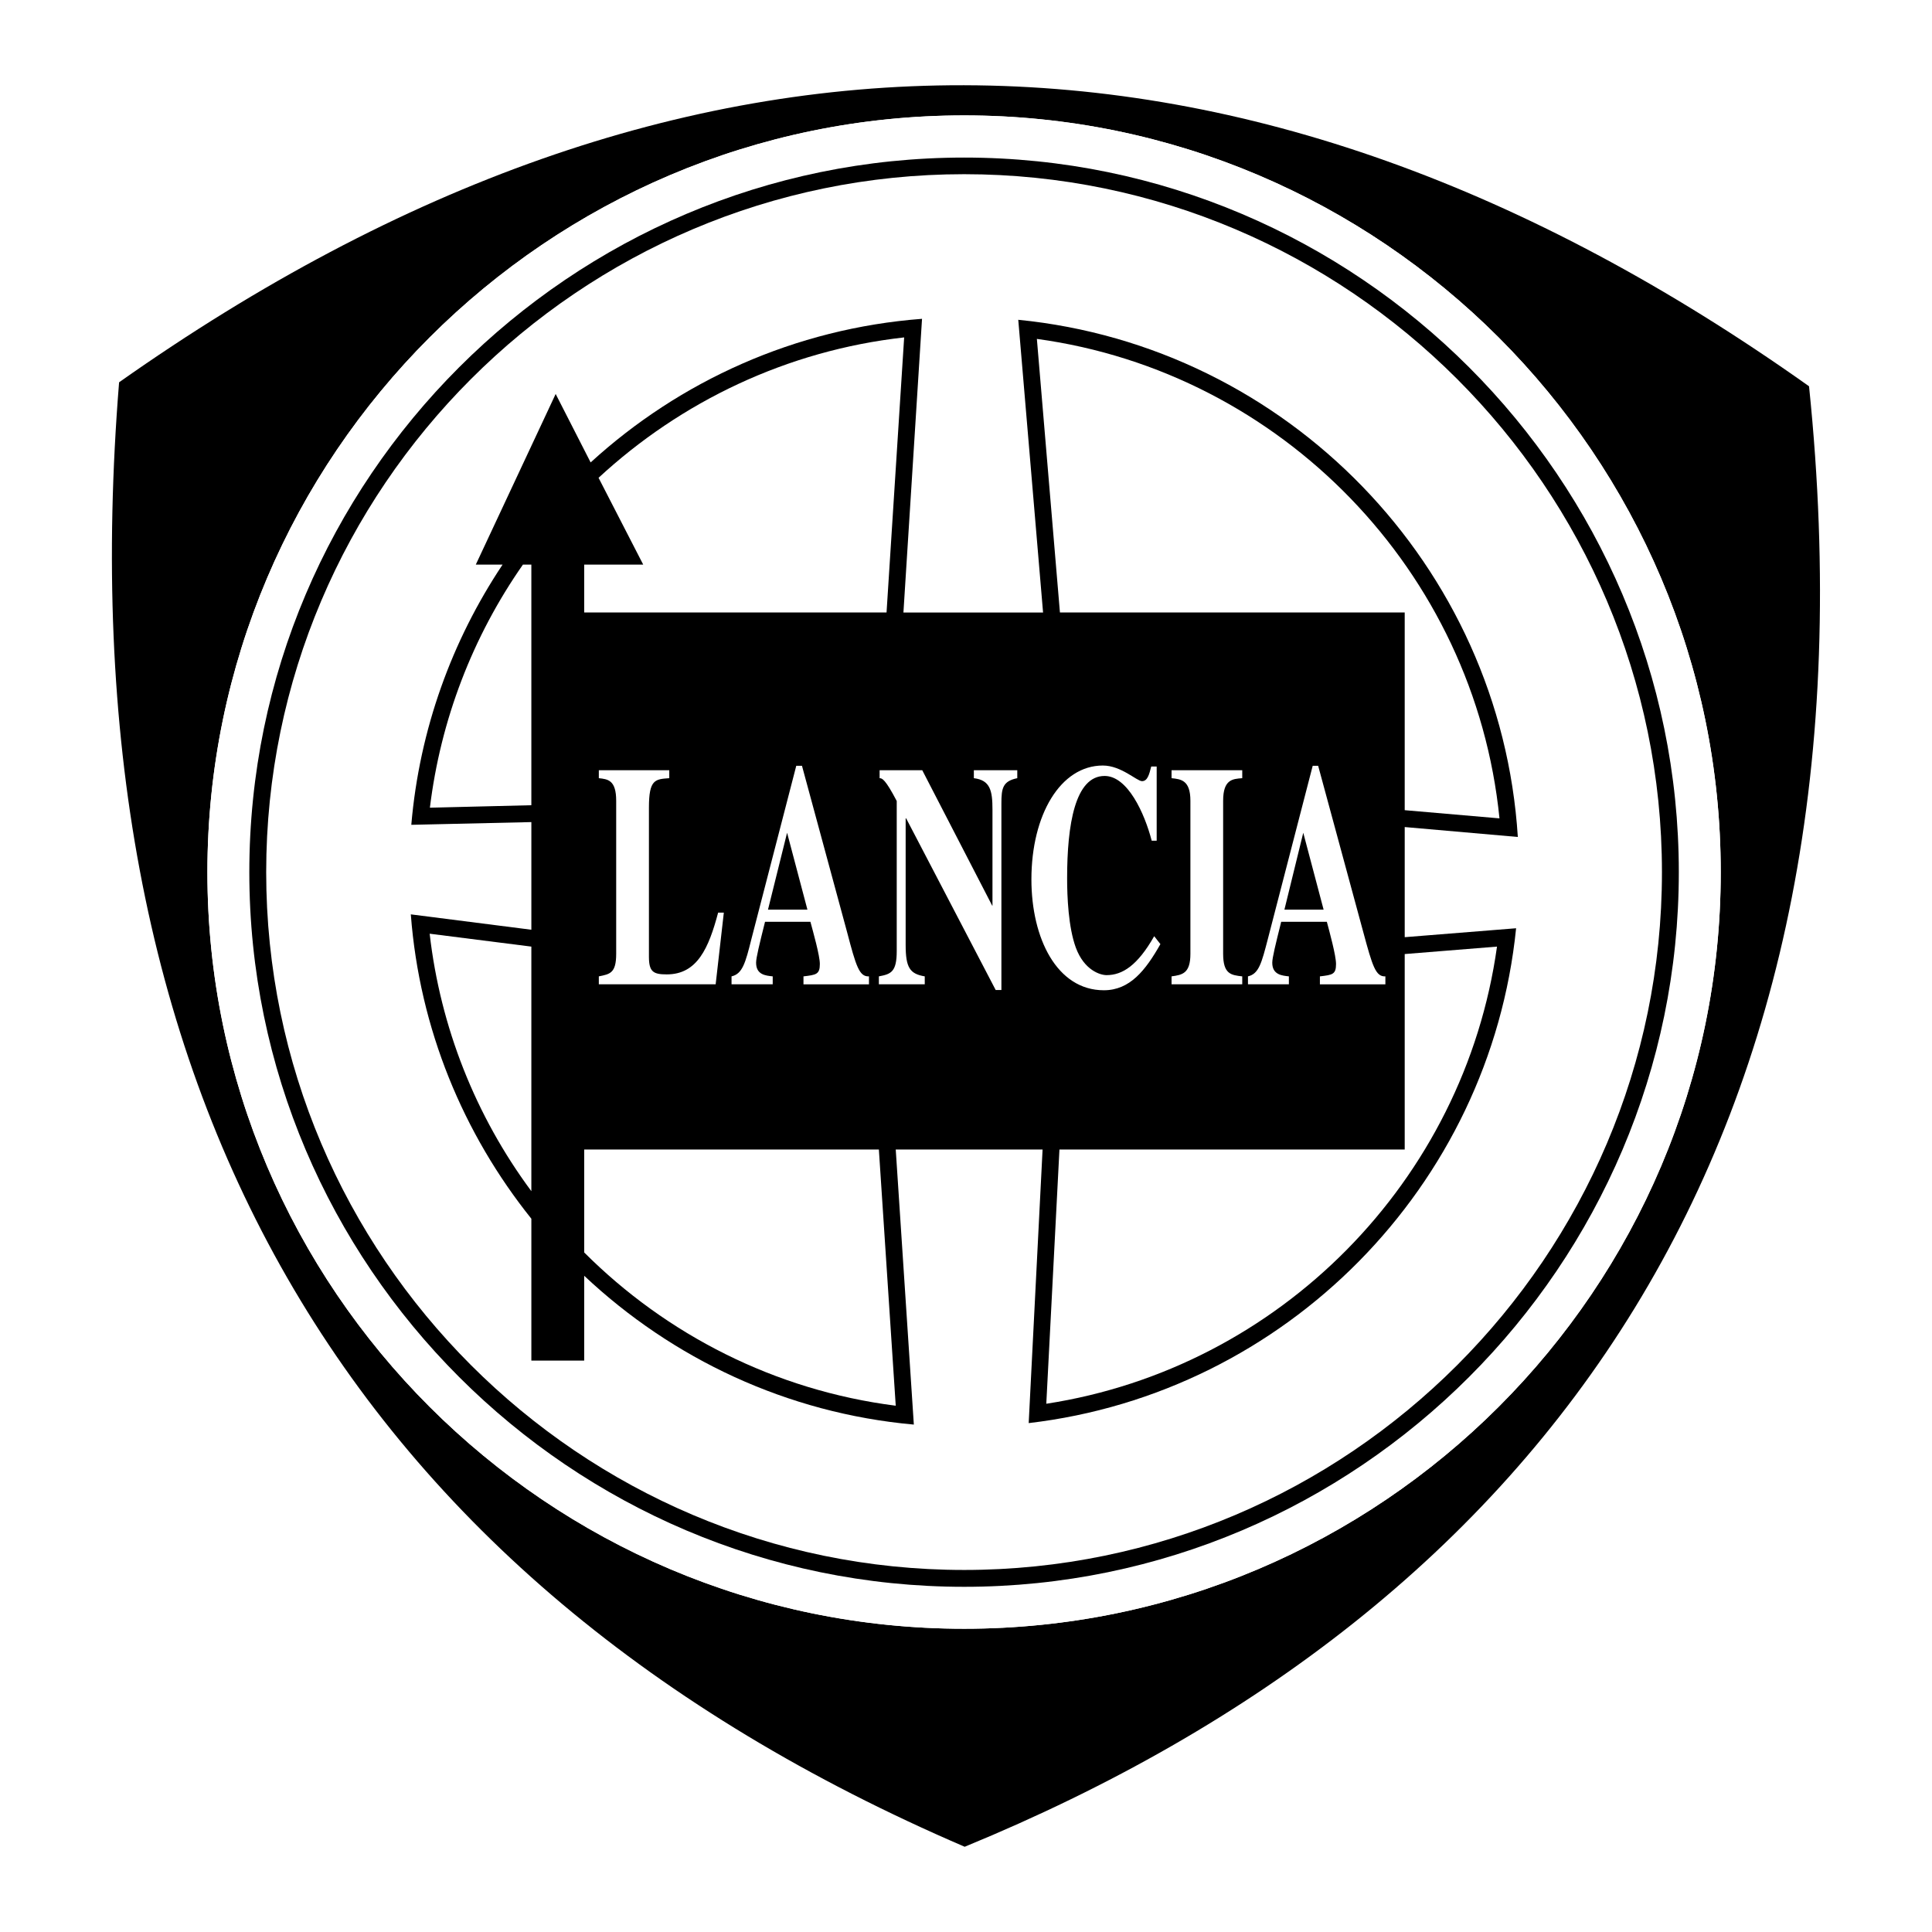
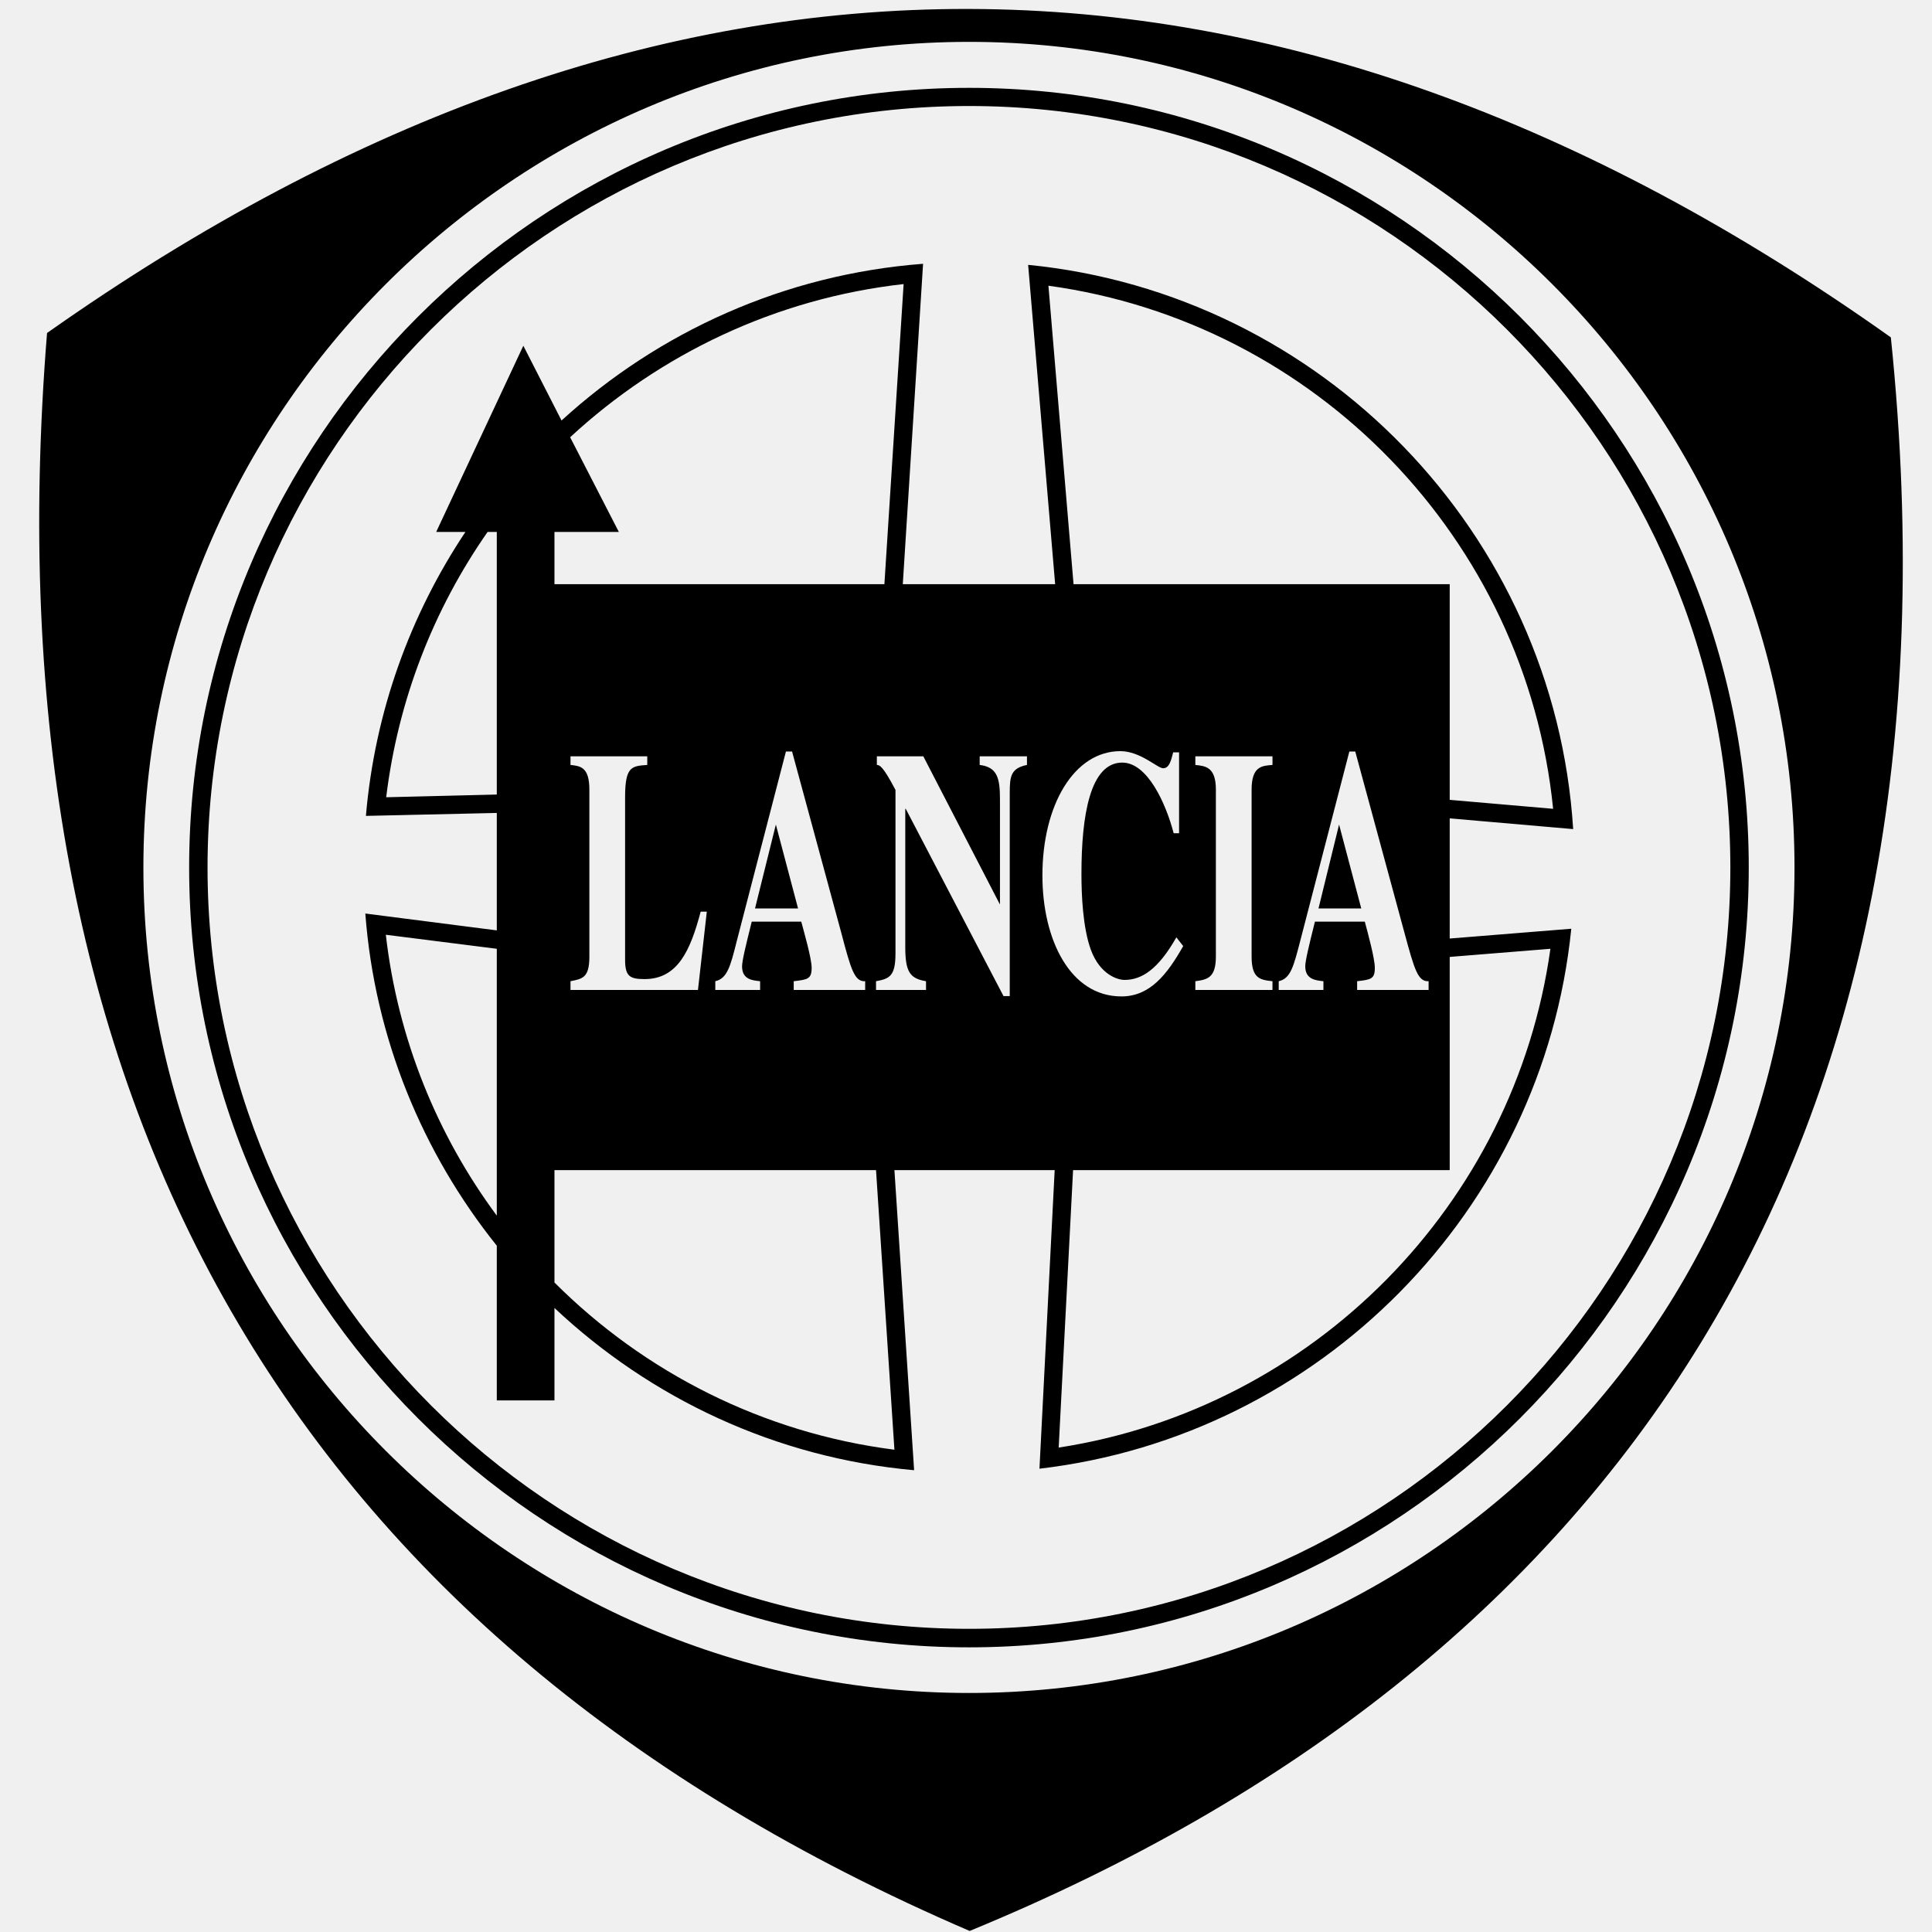
- <svg xmlns="http://www.w3.org/2000/svg" fill="currentColor" viewBox="0 0 192.756 192.756">
-   <g fill-rule="evenodd" clip-rule="evenodd">
-     <path fill="#fff" d="M0 0h192.756v192.756H0V0z" />
-     <path d="M180.488 38.539c7.721 74.862-26.01 121.782-84.241 145.713-62.092-26.703-90.032-75.975-84.365-146.11 56.202-39.645 112.38-39.521 168.606.397z" />
-     <path d="M96.198 11.514c41.576 0 75.48 33.929 75.48 75.505 0 41.577-33.904 75.481-75.48 75.481s-75.505-33.904-75.505-75.481c0-41.576 33.929-75.505 75.505-75.505z" fill="#fff" />
-     <path d="M96.198 11.514c41.576 0 75.48 33.929 75.48 75.505 0 41.577-33.904 75.481-75.48 75.481s-75.505-33.904-75.505-75.481c0-41.576 33.929-75.505 75.505-75.505z" fill="#fff" />
-     <path d="M96.198 15.721c39.25 0 71.298 32.023 71.298 71.298 0 39.25-32.049 71.297-71.298 71.297-39.274 0-71.323-32.047-71.323-71.297 0-39.274 32.048-71.298 71.323-71.298z" />
-     <path d="M96.198 17.379c38.333 0 69.615 31.281 69.615 69.64 0 38.334-31.281 69.616-69.615 69.616-38.359 0-69.64-31.281-69.64-69.616 0-38.359 31.281-69.64 69.64-69.64z" fill="#fff" />
-     <path d="M101.592 31.906c26.828 2.648 48.135 24.525 49.842 51.599l-11.285-.99v10.988l11.113-.891c-2.6 25.763-22.99 46.376-48.629 49.371l1.385-27.295h-14.65l1.806 27.443c-12.67-1.137-24.104-6.582-32.889-14.848v8.463h-5.271v-14.154c-6.781-8.465-11.161-18.934-12.027-30.366l12.027 1.534V82.02l-11.978.272c.816-9.528 4.058-18.388 9.106-25.96H47.47l7.969-17.026 3.489 6.831c8.885-8.118 20.392-13.364 33.063-14.329l-1.856 29.301h13.932l-2.475-29.203z" />
-     <path d="M105.75 61.108h34.398v19.724l9.455.817c-2.475-24.674-21.754-44.497-46.154-47.837l2.301 27.296zM64.174 56.332h-5.89v4.776h30.167l1.757-27.445c-11.706 1.312-22.273 6.41-30.49 14.007l4.456 8.662zM140.148 95.186v19.502h-34.447l-1.312 25.365c23.287-3.588 41.699-22.223 44.967-45.61l-9.208.743zM53.013 94.443v24.401a53.313 53.313 0 0 1-10.146-25.688l10.146 1.287zM58.285 124.957v-10.27h29.4l1.683 25.562c-12.053-1.532-22.892-7.101-31.083-15.292z" fill="#fff" />
-     <path d="M138.219 97.412c-.965.051-1.287-1.014-2.201-4.404l-4.506-16.606h-.543l-4.48 17.299c-.619 2.375-.891 3.465-1.979 3.711v.793h4.082v-.793c-.668-.074-1.658-.148-1.658-1.36 0-.495.322-1.806.891-4.083h4.555c.271 1.015.916 3.366.916 4.208 0 1.039-.348 1.088-1.609 1.236v.793h6.533v-.794h-.001zM123.939 97.412c-1.113-.123-1.906-.223-1.906-2.251V79.892c0-2.153.967-2.178 1.906-2.252v-.792h-7.053v.792c.916.099 1.881.173 1.881 2.252v15.269c0 1.955-.793 2.103-1.881 2.251v.793h7.053v-.793zM115.154 93.404c-1.658 2.92-3.168 3.885-4.752 3.885-.617 0-2.227-.471-3.068-2.747-.742-2.029-.867-5.048-.867-6.929 0-5.345.793-10.196 3.738-10.196 2.301 0 3.984 3.712 4.701 6.459h.496v-7.4h-.545c-.197.792-.371 1.46-.916 1.46-.52 0-2.078-1.559-3.91-1.559-4.232 0-7.127 4.925-7.127 11.359 0 5.89 2.549 11.062 7.227 11.062 2.598 0 4.158-1.98 5.643-4.603l-.62-.791zM87.685 98.205h4.578v-.793c-1.485-.246-1.906-.865-1.906-3.142V81.649h.05l8.933 17.125h.57v-18.61c0-1.51.123-2.228 1.584-2.524v-.792h-4.332v.792c1.635.198 1.857 1.237 1.857 3.143v9.577h-.025l-6.979-13.512h-4.256v.792c.248 0 .569.099 1.708 2.277v14.972c0 2.078-.569 2.301-1.782 2.523v.793zM86.695 97.412c-.965.051-1.287-1.014-2.178-4.404l-4.504-16.606h-.569l-4.479 17.299c-.594 2.375-.891 3.465-1.979 3.711v.793h4.108v-.793c-.693-.074-1.658-.148-1.658-1.36 0-.495.322-1.806.891-4.083h4.529c.272 1.015.94 3.366.94 4.208 0 1.039-.371 1.088-1.633 1.236v.793h6.534v-.794h-.002zM72.217 91.053h-.569c-.94 3.539-2.079 6.162-5.123 6.162-1.336 0-1.781-.248-1.781-1.757V80.56c0-2.797.619-2.821 2.029-2.92v-.792h-7.028v.792c.891.099 1.732.173 1.732 2.252v15.269c0 1.931-.619 2.029-1.732 2.251v.793h11.656l.816-7.152zM53.013 56.332h-.841a53.632 53.632 0 0 0-9.281 24.252l10.122-.247V56.332z" fill="#fff" />
-     <path d="M128.146 90.756l1.881-7.672 2.03 7.672h-3.911zM76.622 90.756l1.906-7.672 2.029 7.672h-3.935z" />
+ <svg xmlns="http://www.w3.org/2000/svg" stroke-miterlimit="10" fill="currentColor" style="fill-rule:nonzero;clip-rule:evenodd;stroke-linecap:round;stroke-linejoin:round;" version="1.1" viewBox="0 0 512 512" xml:space="preserve">
+   <defs />
+   <g id="g1">
+     <g opacity="1">
+       <path d="M256.75 2.375C175.318 2.187 93.91 30.8 12.469 88.25C-3.955 291.512 77.014 434.326 256.969 511.719C425.731 442.36 523.47 306.362 501.094 89.406C419.618 31.562 338.182 2.563 256.75 2.375ZM256.812 11.094C377.306 11.094 475.563 109.413 475.562 229.906C475.562 350.397 377.306 448.656 256.812 448.656C136.319 448.656 38 350.397 38 229.906C38 109.413 136.319 11.094 256.812 11.094Z" fill-rule="nonzero" opacity="1" stroke="none" />
+       <path d="M256.822 11.09C377.316 11.09 475.575 109.421 475.575 229.915C475.575 350.406 377.316 448.668 256.822 448.668C136.328 448.668 37.997 350.406 37.997 229.915C37.997 109.421 136.328 11.09 256.822 11.09L256.822 11.09" fill="#ffffff" fill-rule="evenodd" opacity="0" stroke="none" />
+       <path d="M256.812 23.281C142.99 23.281 50.125 116.084 50.125 229.906C50.125 343.656 142.99 436.562 256.812 436.562C370.562 436.563 463.437 343.656 463.438 229.906C463.437 116.084 370.562 23.281 256.812 23.281ZM256.812 28.094C367.91 28.094 458.563 118.736 458.562 229.906C458.562 341.001 367.91 431.656 256.812 431.656C145.642 431.656 55 341.001 55 229.906C55 118.736 145.642 28.094 256.812 28.094Z" fill-rule="nonzero" opacity="1" stroke="none" />
+       <path d="M244.625 69.906C207.902 72.706 174.563 87.913 148.812 111.438L138.688 91.625L115.594 140.969L123.344 140.969C108.711 162.916 99.334 188.605 96.969 216.219L131.656 215.438L131.656 246.562L96.812 242.094C99.322 275.228 112.007 305.595 131.656 330.125L131.656 371.125L146.938 371.125L146.938 346.625C172.401 370.578 205.53 386.327 242.25 389.625L237.031 310.094L279.5 310.094L275.469 389.219C349.775 380.542 408.874 320.787 416.406 246.125L384.188 248.719L384.188 216.875L416.906 219.719C411.956 141.254 350.215 77.862 272.469 70.188L279.625 154.812L239.25 154.812L244.625 69.906ZM239.469 75.281L234.375 154.812L146.938 154.812L146.938 140.969L164 140.969L151.094 115.875C174.905 93.855 205.546 79.084 239.469 75.281ZM277.844 75.719C348.565 85.401 404.421 142.838 411.594 214.344L384.188 211.969L384.188 154.812L284.5 154.812L277.844 75.719ZM129.219 140.969L131.656 140.969L131.656 210.562L102.344 211.281C105.5 185.389 114.945 161.409 129.219 140.969ZM296.906 199.062C302.216 199.062 306.743 203.594 308.25 203.594C309.829 203.594 310.33 201.673 310.906 199.375L312.469 199.375L312.469 220.812L311.031 220.812C308.953 212.854 304.075 202.094 297.406 202.094C288.871 202.094 286.594 216.134 286.594 231.625C286.594 237.076 286.943 245.835 289.094 251.719C291.534 258.315 296.206 259.688 298 259.688C302.591 259.687 306.942 256.872 311.75 248.406L313.562 250.719C309.259 258.321 304.717 264.062 297.188 264.062C283.63 264.063 276.25 249.07 276.25 232C276.25 213.353 284.644 199.062 296.906 199.062ZM208.281 199.156L209.906 199.156L222.969 247.281C225.551 257.106 226.485 260.179 229.281 260.031L229.281 262.344L210.344 262.344L210.344 260.031C214.004 259.599 215.094 259.483 215.094 256.469C215.094 254.031 213.129 247.192 212.344 244.25L199.219 244.25C197.57 250.849 196.656 254.659 196.656 256.094C196.656 259.606 199.429 259.817 201.438 260.031L201.438 262.344L189.562 262.344L189.562 260.031C192.716 259.31 193.557 256.164 195.281 249.281L208.281 199.156ZM357.594 199.156L359.156 199.156L372.219 247.281C374.871 257.106 375.797 260.179 378.594 260.031L378.594 262.344L359.656 262.344L359.656 260.031C363.311 259.599 364.344 259.483 364.344 256.469C364.344 254.031 362.479 247.192 361.688 244.25L348.469 244.25C346.82 250.849 345.906 254.659 345.906 256.094C345.906 259.606 348.78 259.817 350.719 260.031L350.719 262.344L338.875 262.344L338.875 260.031C342.031 259.31 342.803 256.164 344.594 249.281L357.594 199.156ZM151.188 200.438L171.531 200.438L171.531 202.719C167.445 203.006 165.656 203.084 165.656 211.188L165.656 254.375C165.656 258.751 166.938 259.469 170.812 259.469C179.635 259.469 182.96 251.853 185.688 241.594L187.312 241.594L184.969 262.344L151.188 262.344L151.188 260.031C154.416 259.385 156.188 259.096 156.188 253.5L156.188 209.25C156.187 203.225 153.767 203.006 151.188 202.719L151.188 200.438ZM232.375 200.438L244.688 200.438L264.938 239.594L265 239.594L265 211.844C265 206.32 264.358 203.293 259.625 202.719L259.625 200.438L272.156 200.438L272.156 202.719C267.922 203.58 267.594 205.686 267.594 210.062L267.594 263.969L265.938 263.969L240.031 214.344L239.906 214.344L239.906 250.938C239.906 257.539 241.102 259.31 245.406 260.031L245.406 262.344L232.156 262.344L232.156 260.031C235.669 259.385 237.312 258.744 237.312 252.719L237.312 209.344C234.012 203.032 233.094 202.719 232.375 202.719L232.375 200.438ZM316.781 200.438L337.219 200.438L337.219 202.719C334.492 202.933 331.688 203.01 331.688 209.25L331.688 253.5C331.688 259.383 333.99 259.672 337.219 260.031L337.219 262.344L316.781 262.344L316.781 260.031C319.937 259.599 322.219 259.169 322.219 253.5L322.219 209.25C322.219 203.225 319.436 203.006 316.781 202.719L316.781 200.438ZM102.25 247.719L131.656 251.438L131.656 322.156C115.879 300.858 105.409 275.329 102.25 247.719ZM410.875 251.438C401.407 319.217 348.055 373.226 280.562 383.625L284.375 310.094L384.188 310.094L384.188 253.594L410.875 251.438ZM146.938 310.094L232.156 310.094L237.031 384.188C202.106 379.742 170.679 363.614 146.938 339.875L146.938 310.094Z" fill-rule="nonzero" opacity="1" stroke="none" />
+       <path d="M349.415 240.746L354.867 218.514L360.747 240.746L349.415 240.746L349.415 240.746" fill-rule="evenodd" opacity="1" stroke="none" />
+       <path d="M200.088 240.746L205.612 218.514L211.492 240.746L200.088 240.746L200.088 240.746" fill-rule="evenodd" opacity="1" stroke="none" />
+     </g>
  </g>
</svg>
